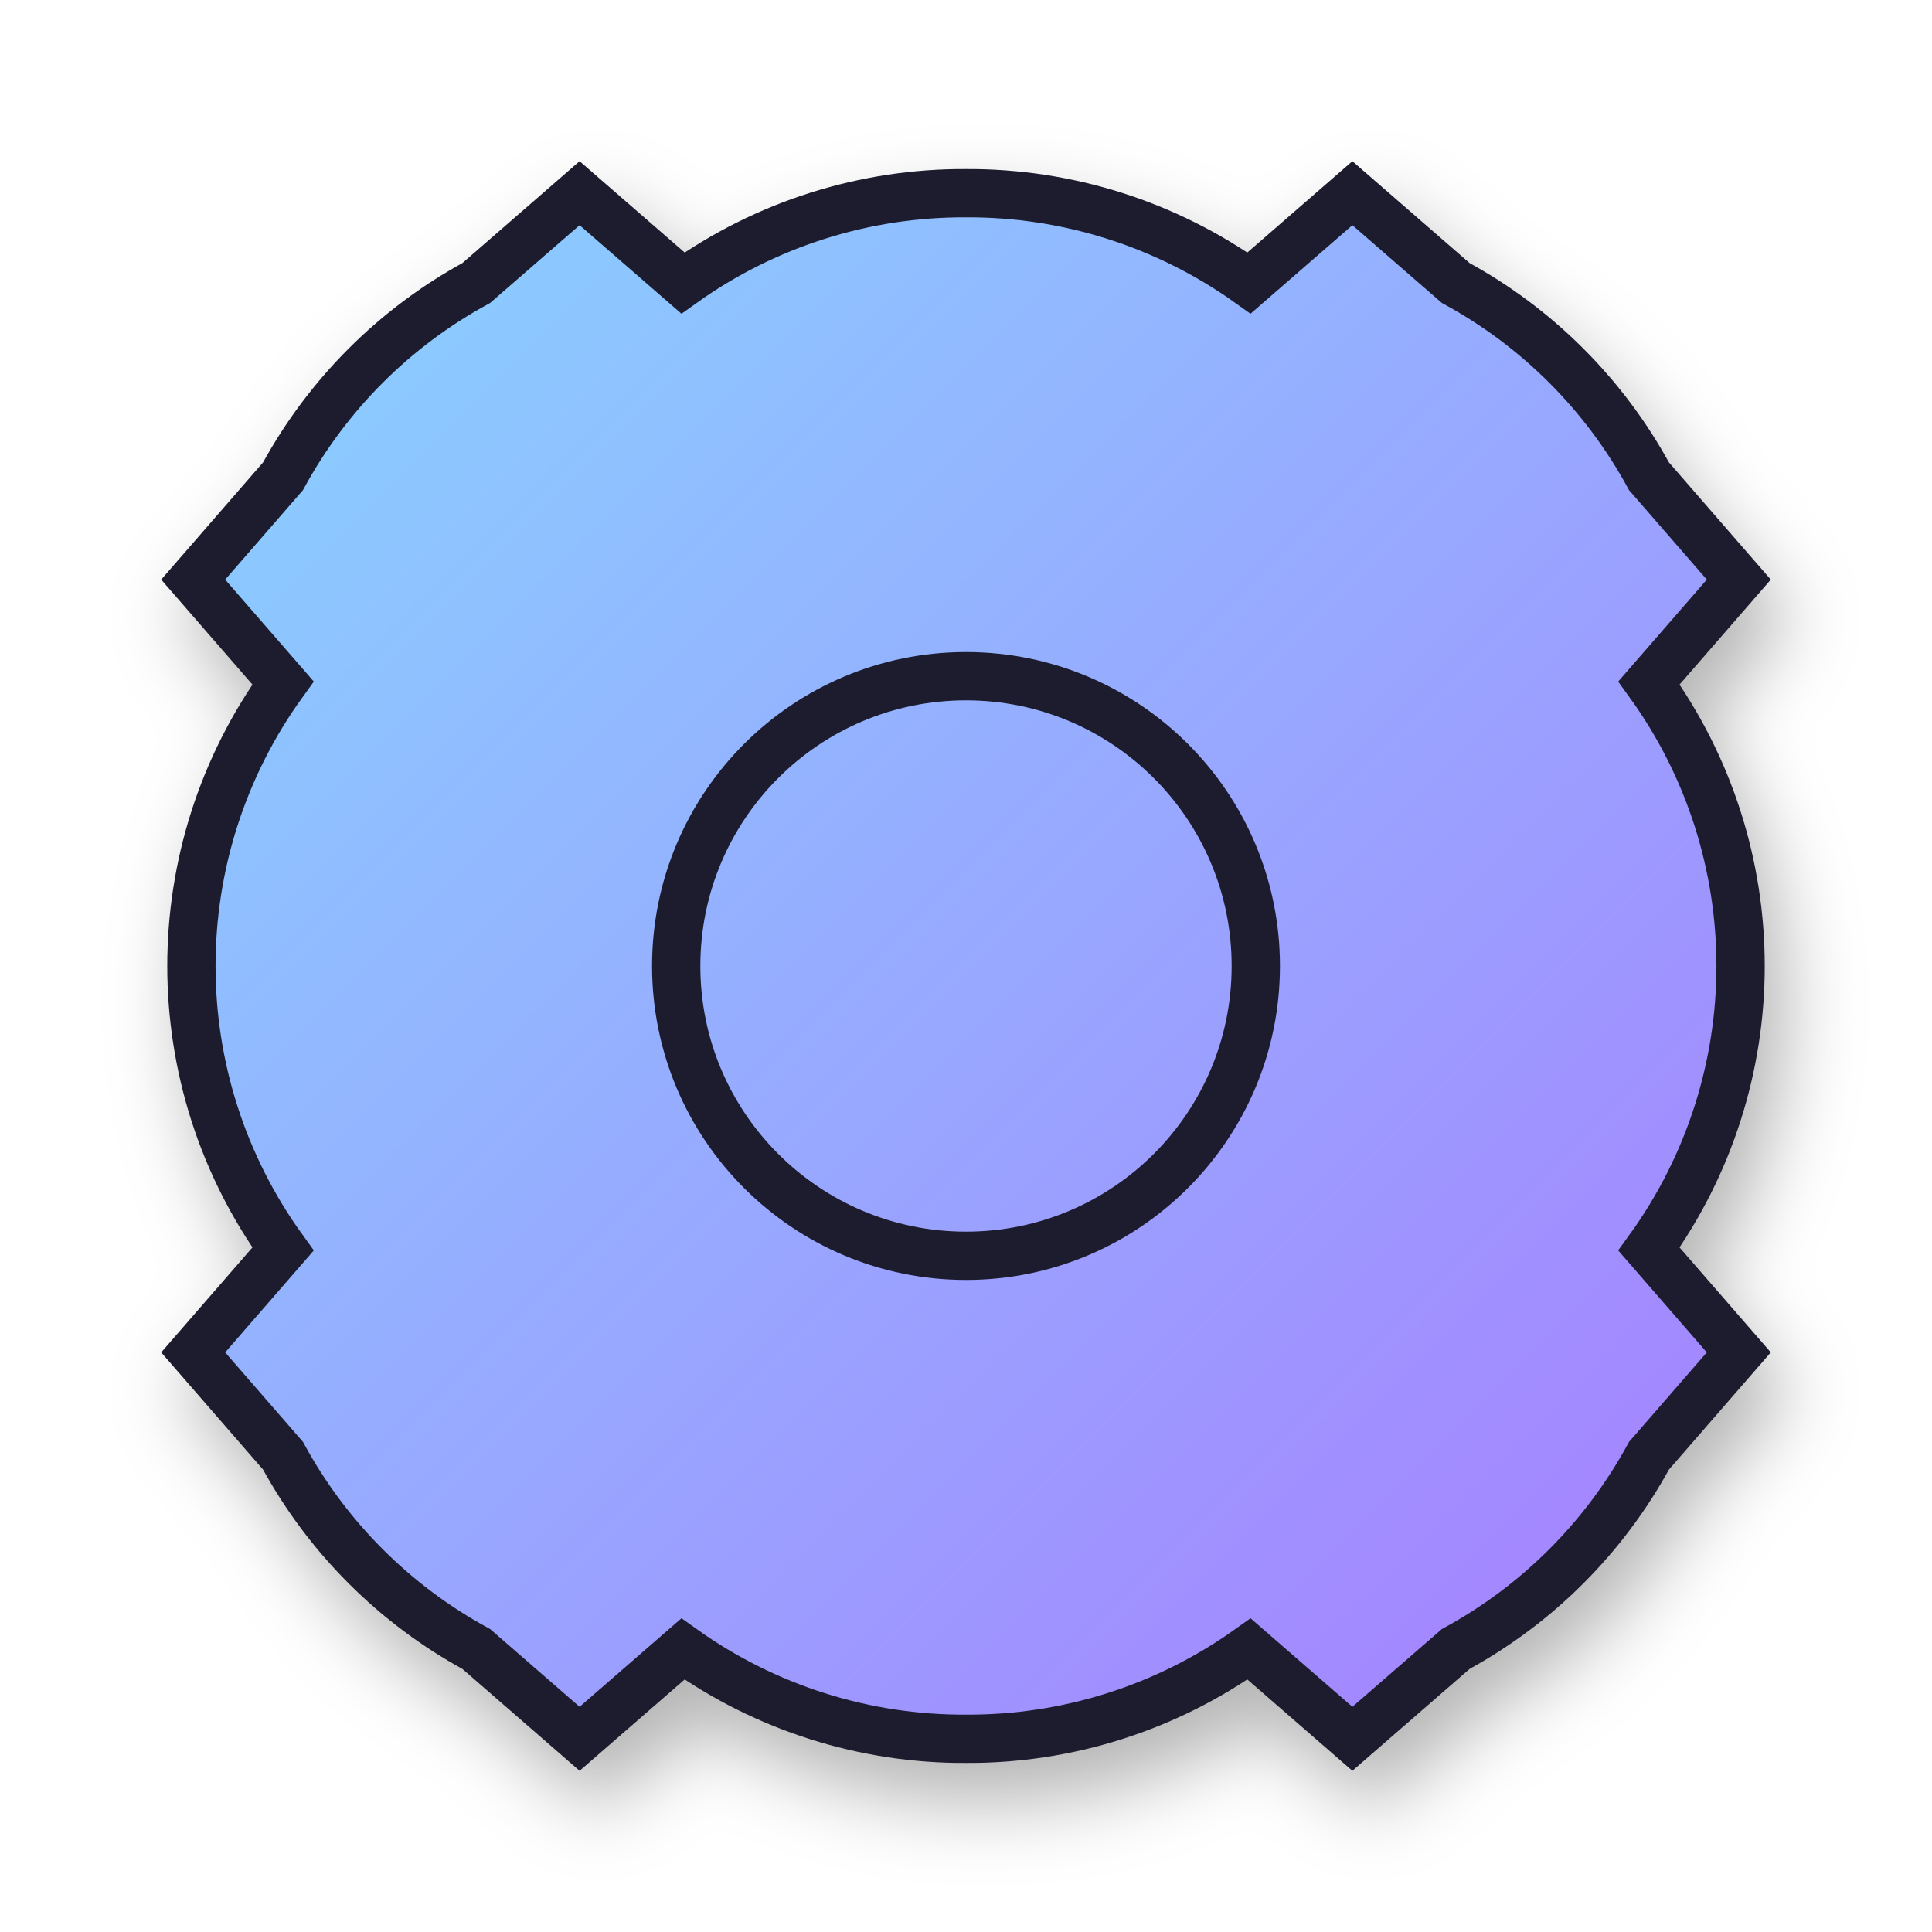
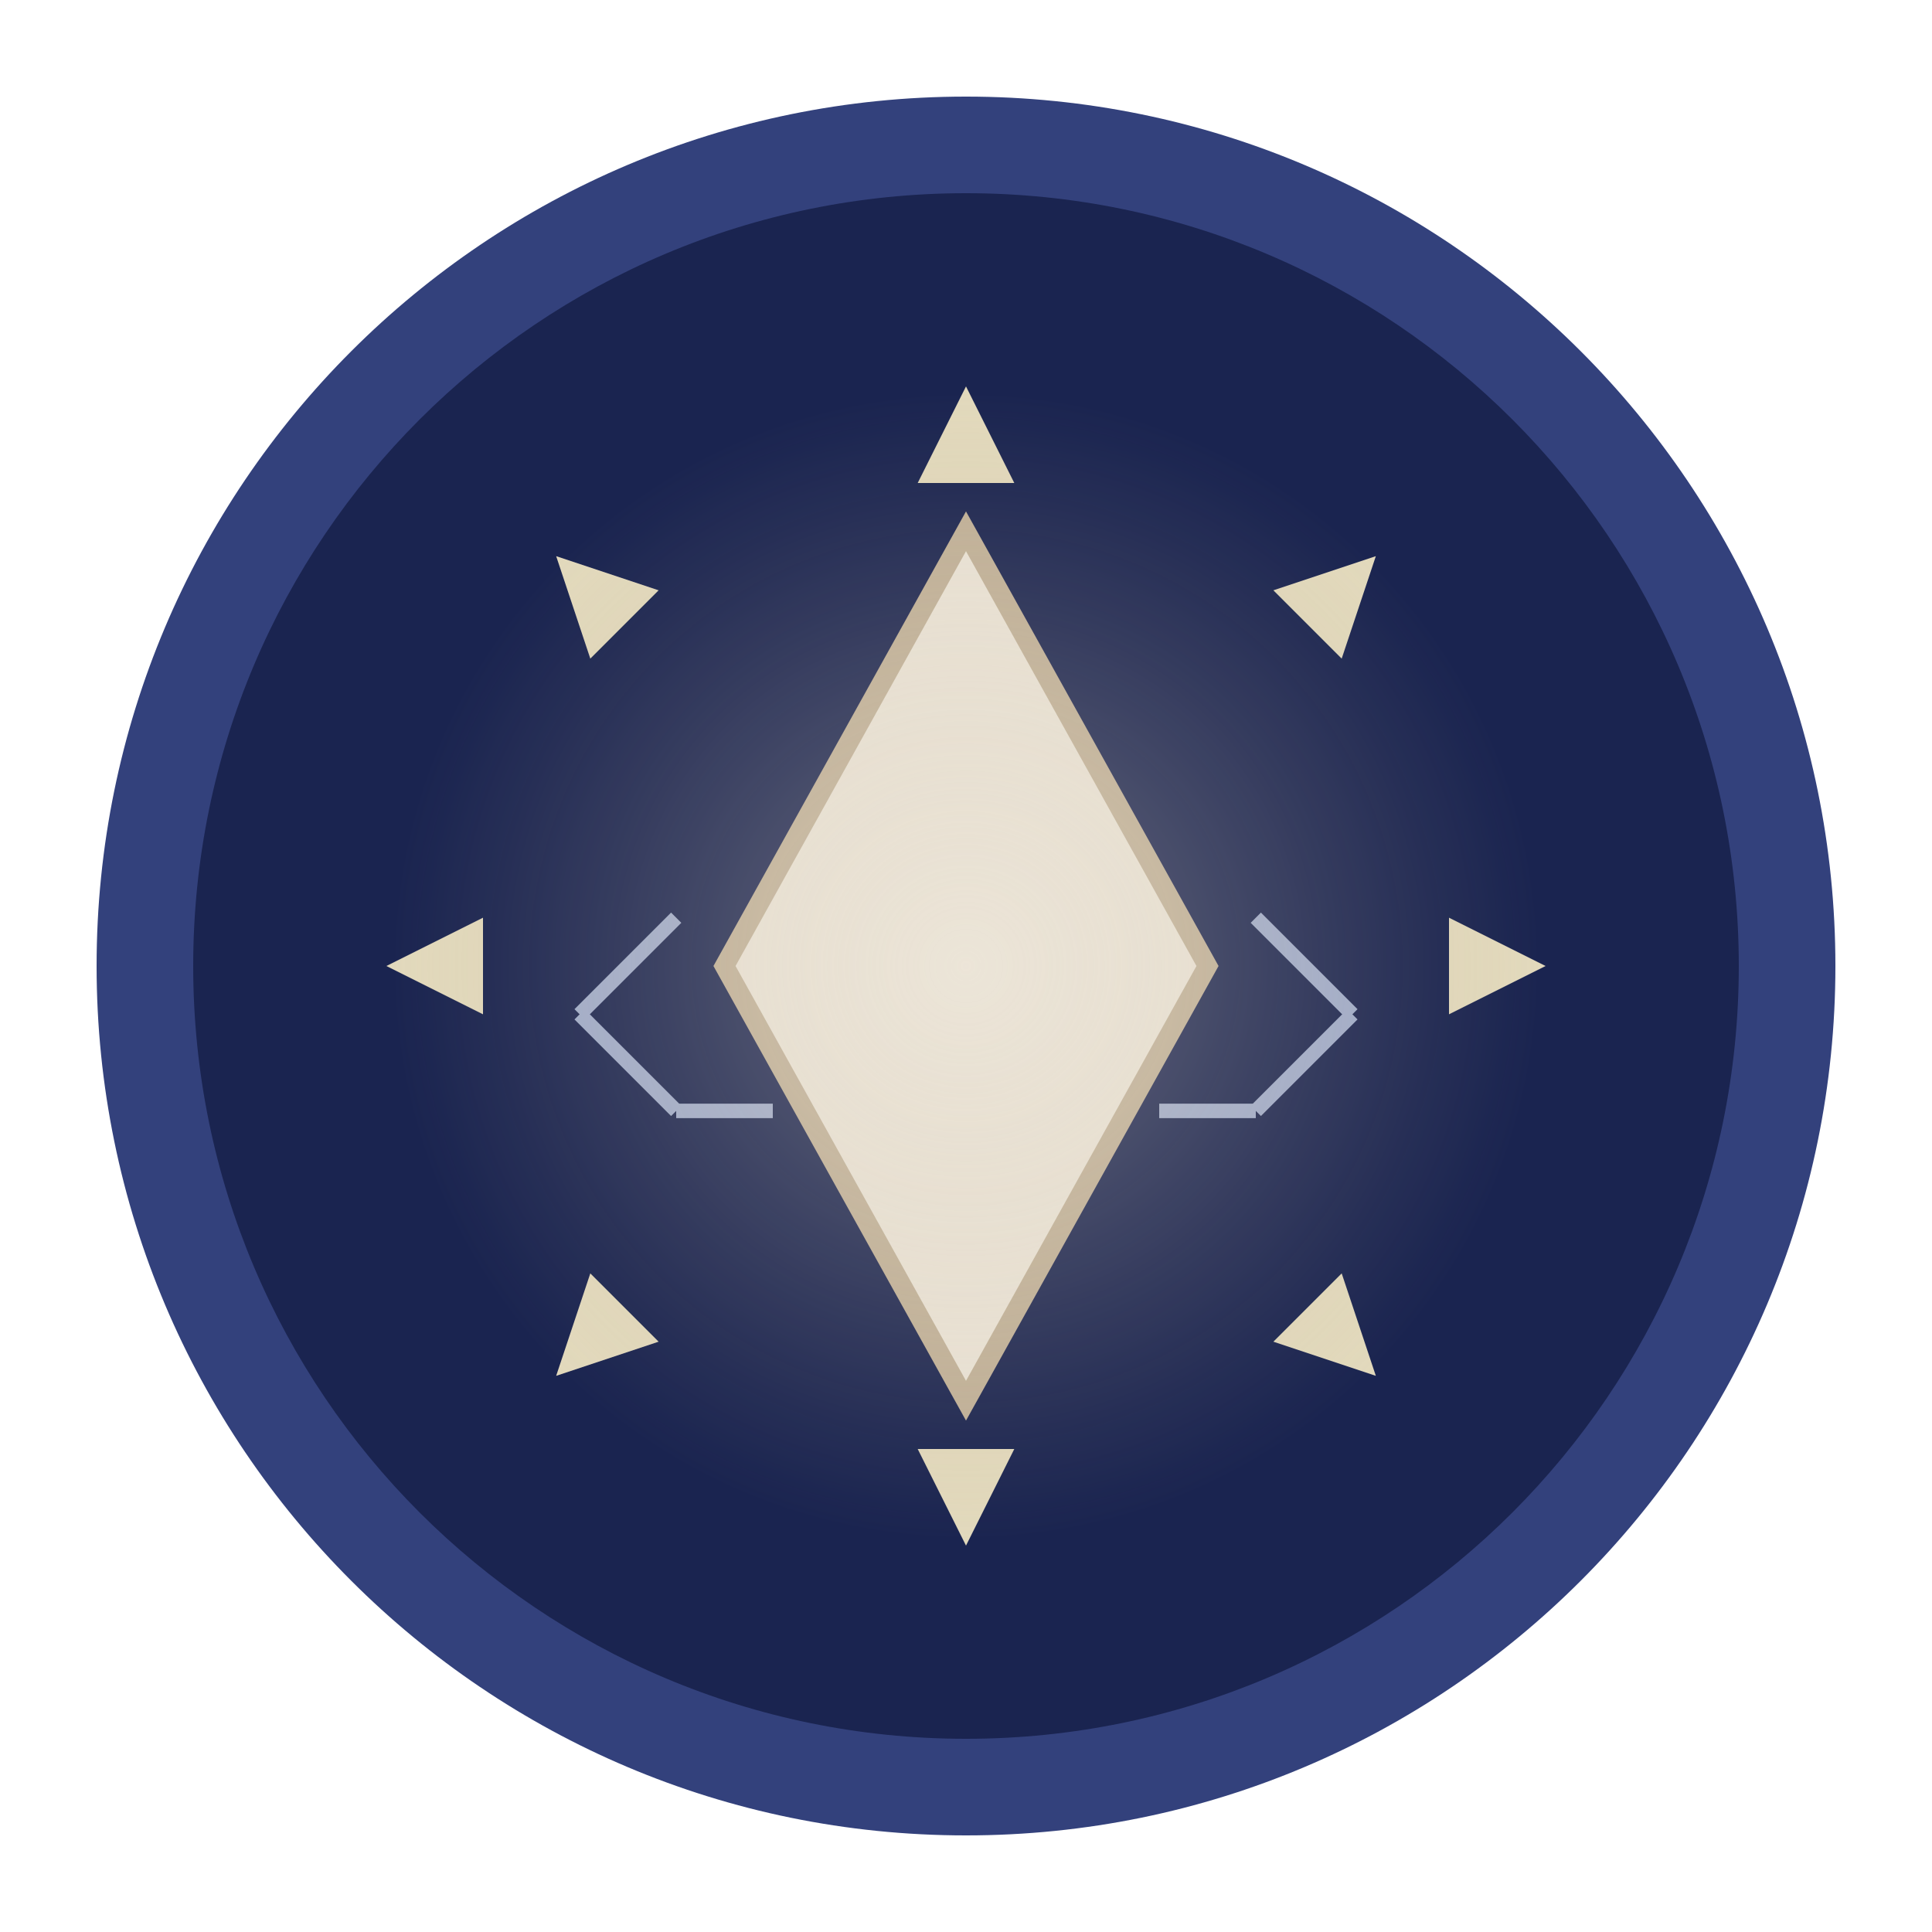
- <svg xmlns="http://www.w3.org/2000/svg" width="100" height="100" viewBox="0 0 100 100">
+ <svg xmlns="http://www.w3.org/2000/svg" viewBox="0 0 200 200">
+   <circle cx="100" cy="100" r="90" fill="#33417c" />
+   <circle cx="100" cy="100" r="80" fill="#1a2450" />
+   <path d="M100 55 L125 100 L100 145 L75 100 Z" fill="#ece5d8" stroke="#c1b198" stroke-width="2" />
+   <g transform="translate(100, 100)">
+     <path d="M0,-60 L5,-50 L-5,-50 Z" fill="#e2d9bc" transform="rotate(0)" />
+     <path d="M0,-60 L5,-50 L-5,-50 Z" fill="#e2d9bc" transform="rotate(45)" />
+     <path d="M0,-60 L5,-50 L-5,-50 Z" fill="#e2d9bc" transform="rotate(90)" />
+     <path d="M0,-60 L5,-50 L-5,-50 Z" fill="#e2d9bc" transform="rotate(135)" />
+     <path d="M0,-60 L5,-50 L-5,-50 Z" fill="#e2d9bc" transform="rotate(180)" />
+     <path d="M0,-60 L5,-50 L-5,-50 Z" fill="#e2d9bc" transform="rotate(225)" />
+     <path d="M0,-60 L5,-50 L-5,-50 Z" fill="#e2d9bc" transform="rotate(270)" />
+     <path d="M0,-60 L5,-50 L-5,-50 Z" fill="#e2d9bc" transform="rotate(315)" />
+   </g>
+   <g stroke="#d8e5ff" stroke-width="1.5" opacity="0.7">
+     <line x1="70" y1="95" x2="60" y2="105" />
+     <line x1="60" y1="105" x2="70" y2="115" />
+     <line x1="70" y1="115" x2="80" y2="115" />
+     <line x1="130" y1="95" x2="140" y2="105" />
+     <line x1="140" y1="105" x2="130" y2="115" />
+     <line x1="130" y1="115" x2="120" y2="115" />
+   </g>
+   <circle cx="100" cy="100" r="60" fill="url(#glow)" opacity="0.4" />
  <defs>
-     <linearGradient id="gear-gradient" x1="0%" y1="0%" x2="100%" y2="100%">
-       <stop offset="0%" style="stop-color:#88d4ff; stop-opacity:1" />
-       <stop offset="100%" style="stop-color:#a77dff; stop-opacity:1" />
-     </linearGradient>
-     <filter id="shadow" x="-20%" y="-20%" width="140%" height="140%">
-       <feDropShadow dx="1" dy="2" stdDeviation="2" flood-color="#000000" flood-opacity="0.3" />
-     </filter>
+     <radialGradient id="glow" cx="50%" cy="50%" r="50%" fx="50%" fy="50%">
+       <stop offset="0%" stop-color="#ece5d8" />
+       <stop offset="100%" stop-color="#c1b198" stop-opacity="0" />
+     </radialGradient>
  </defs>
-   <g transform="translate(50,50)" filter="url(#shadow)">
-     <path d="M 35.35 14.65            L 40.00 20.00            L 35.35 25.35            A 25 25 0 0 1 25.35 35.35            L 20.00 40.00            L 14.65 35.35            A 25 25 0 0 1 0.00 40.00            A 25 25 0 0 1 -14.65 35.35            L -20.00 40.00            L -25.35 35.35            A 25 25 0 0 1 -35.35 25.35            L -40.00 20.00            L -35.35 14.65            A 25 25 0 0 1 -35.35 -14.65            L -40.00 -20.00            L -35.35 -25.35            A 25 25 0 0 1 -25.35 -35.35            L -20.00 -40.00            L -14.65 -35.35            A 25 25 0 0 1 0.00 -40.00            A 25 25 0 0 1 14.65 -35.35            L 20.00 -40.00            L 25.35 -35.35            A 25 25 0 0 1 35.35 -25.35            L 40.00 -20.00            L 35.35 -14.65            A 25 25 0 0 1 35.35 14.65 Z            M 0 0 A 15 15 0 0 0 0 0 Z" fill="url(#gear-gradient)" stroke="#1e1e2e" stroke-width="2.5" />
-     <circle cx="0" cy="0" r="15" fill="none" stroke="#1e1e2e" stroke-width="2.5" />
-   </g>
+   <style>
+     @keyframes pulse {
+       0% { opacity: 0.7; }
+       50% { opacity: 1; }
+       100% { opacity: 0.7; }
+     }
+     circle, path {
+       animation: pulse 3s infinite ease-in-out;
+     }
+   </style>
</svg>
